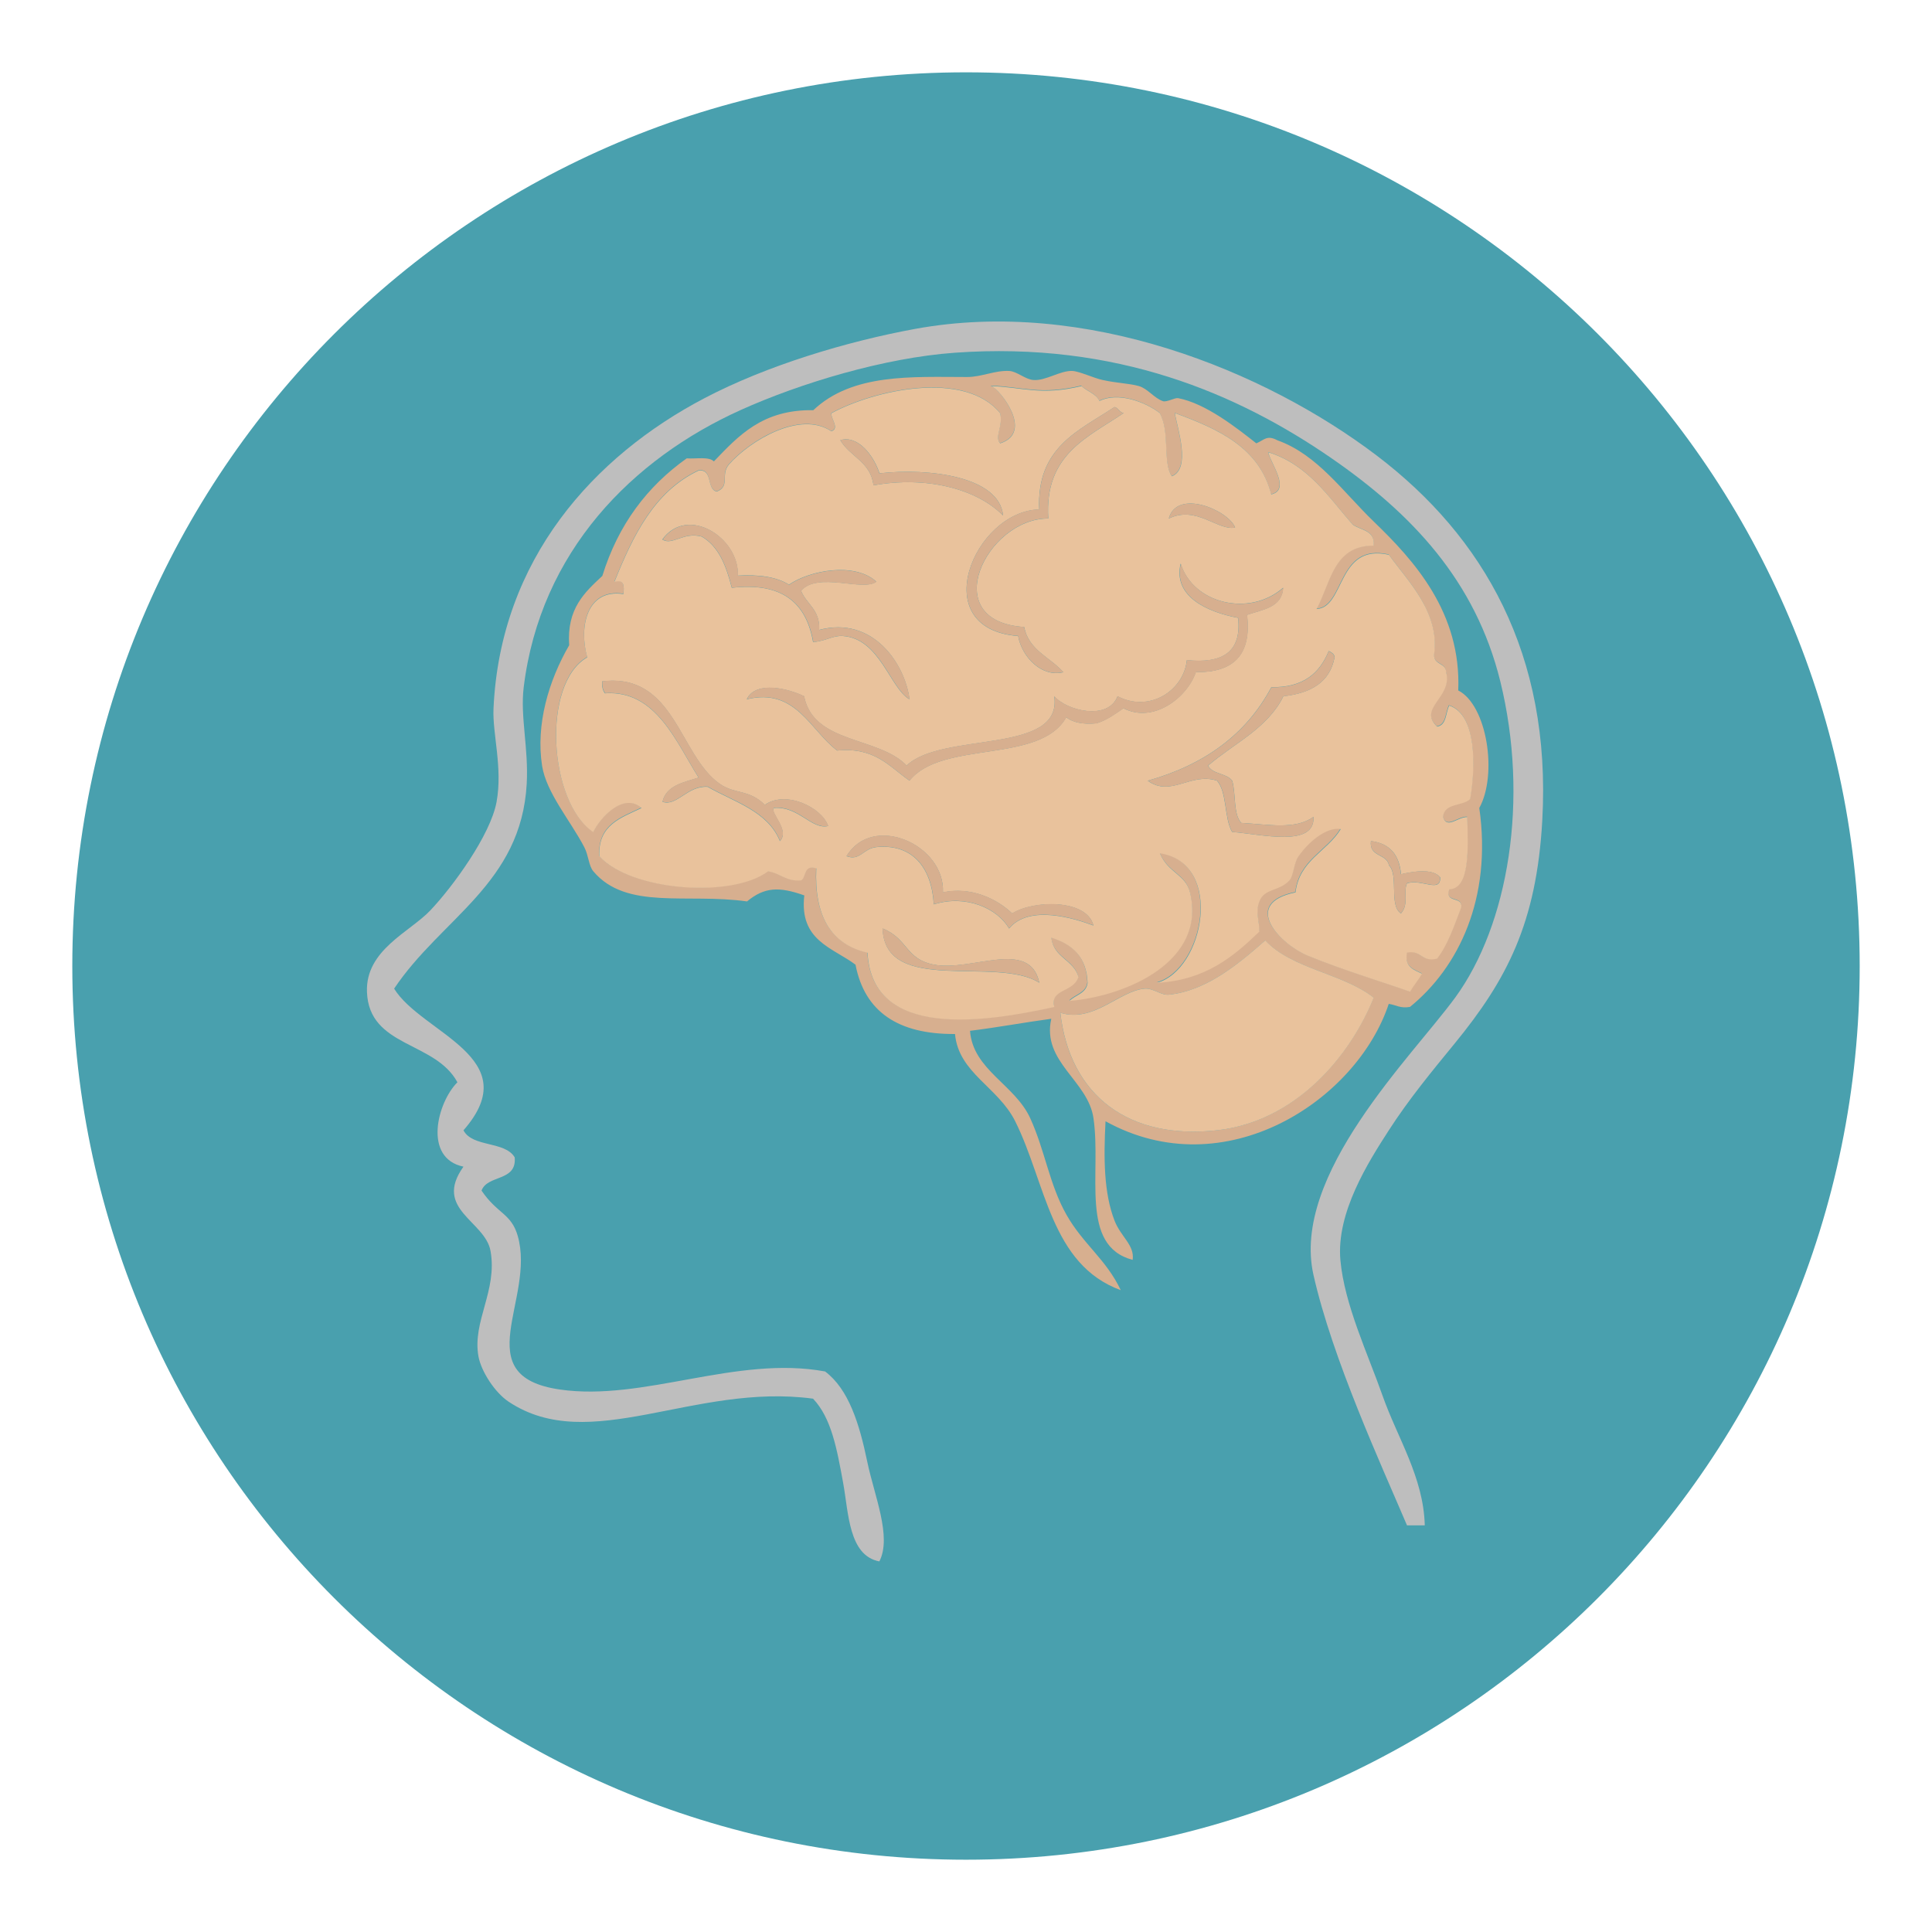
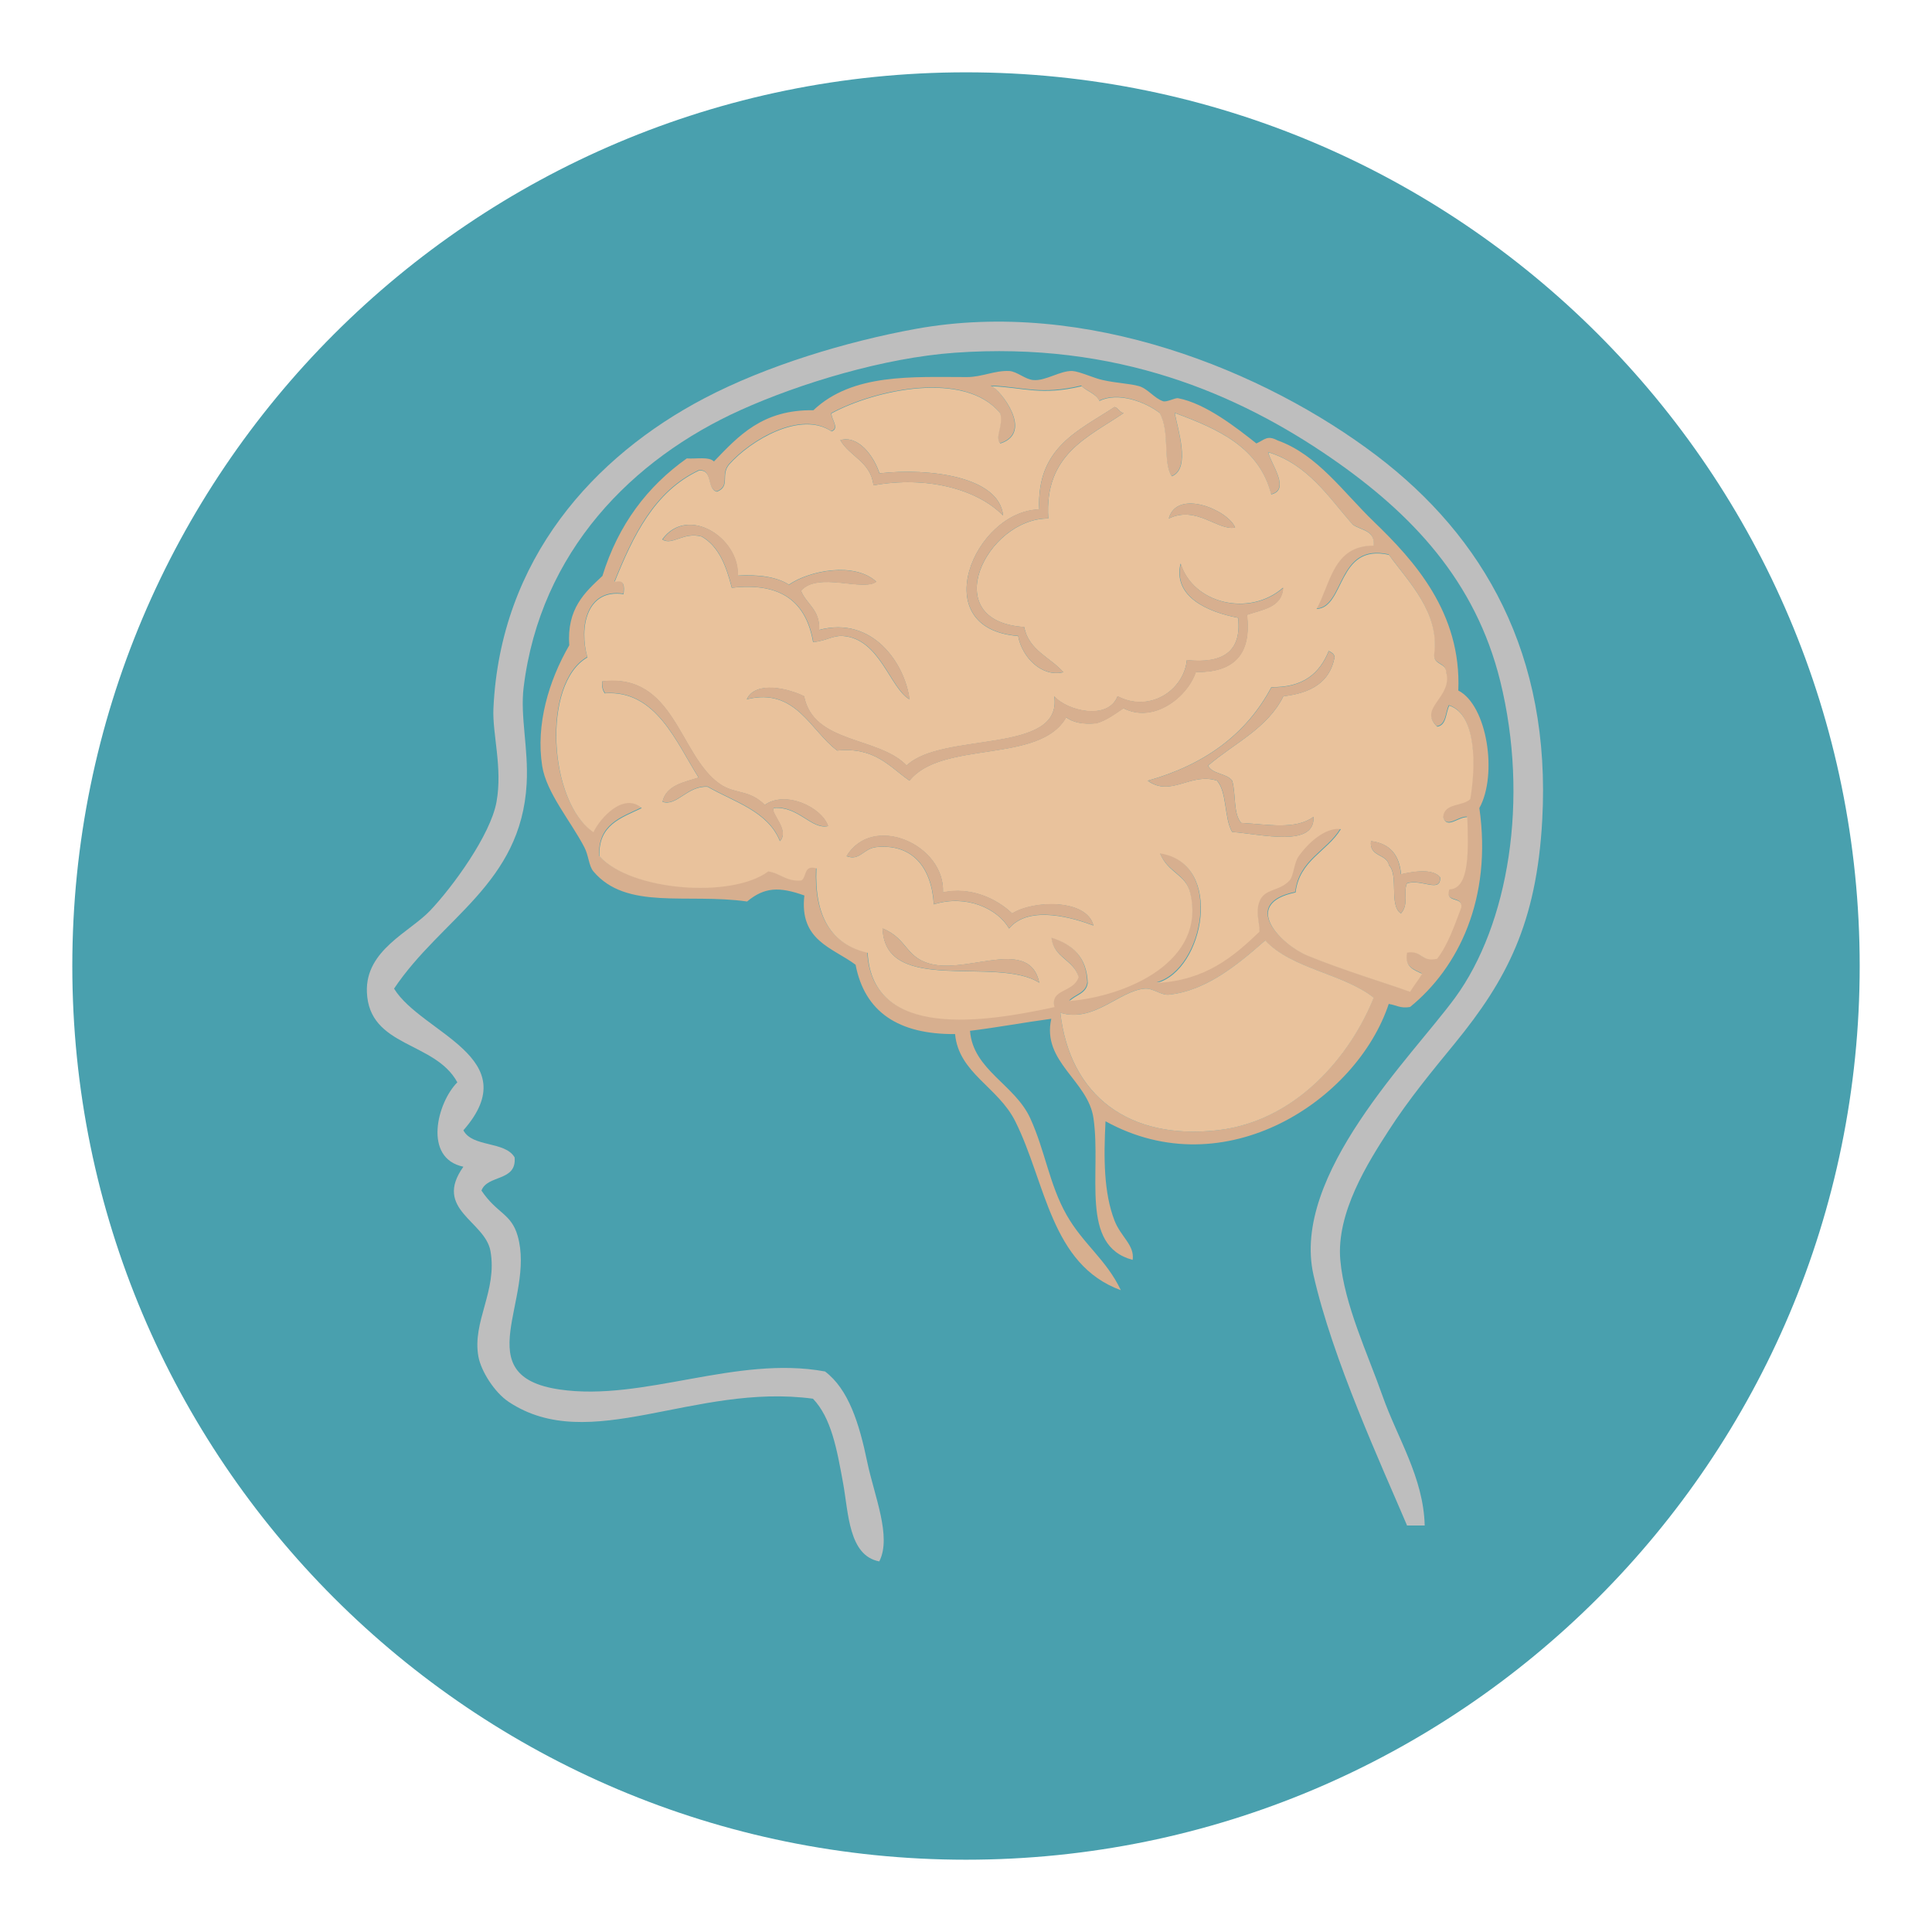
<svg xmlns="http://www.w3.org/2000/svg" width="136.914" height="136.914" viewBox="0 0 136.914 136.914">
  <circle fill="#49A0AE" cx="68.457" cy="68.458" r="63.333" />
-   <path fill-rule="evenodd" clip-rule="evenodd" fill="#D7AF8F" d="M98.42 71.13c-2.27 6.866-11.612 13.007-20.075 8.33-.137 2.603-.127 5.075.64 7.047.446 1.146 1.432 1.732 1.282 2.776-3.787-1-2.204-6.103-2.776-10.038-.38-2.673-3.68-3.99-2.99-7.048-1.94.26-3.8.612-5.76.854.207 2.77 3.188 3.81 4.27 6.2 1.048 2.29 1.35 4.69 2.568 6.838 1.17 2.07 2.817 3.163 3.845 5.34-4.967-1.81-5.304-7.6-7.476-11.96-1.22-2.45-4.014-3.42-4.27-6.193-4.017.03-6.407-1.567-7.05-4.912-1.626-1.22-4-1.697-3.63-4.91-1.793-.636-2.824-.594-4.06.427-4.265-.604-8.546.65-10.892-2.136-.33-.393-.33-1.115-.64-1.71-.985-1.885-2.69-3.852-2.99-5.766-.454-2.913.456-6.02 1.92-8.543-.18-2.603 1.1-3.745 2.35-4.914 1.128-3.644 3.19-6.35 5.98-8.33.67.047 1.57-.142 1.925.216 1.743-1.812 3.43-3.685 7.046-3.63 2.78-2.63 7.007-2.352 10.893-2.35 1.042 0 1.97-.48 2.99-.43.55.03 1.134.597 1.704.64.875.078 1.903-.68 2.777-.64.5.027 1.52.51 2.137.64 1.035.23 1.877.237 2.564.43.635.18 1.084.855 1.71 1.07.26.09.856-.254 1.067-.214 1.97.368 4.2 2.14 5.552 3.204.59-.255.75-.606 1.497-.215 2.837 1.013 4.642 3.655 6.832 5.766 2.842 2.74 6.21 6.437 5.98 11.96 2.05 1.046 2.8 5.963 1.492 8.33.916 6.42-1.483 11.313-4.91 14.096-.69.126-.99-.143-1.493-.21zM70.23 27.347c.584.183 3.068 3.29.64 4.058-.423-.484.228-1.193 0-2.136-2.49-3.07-8.872-1.67-11.96 0-.06.37.602 1.06 0 1.28-2.188-1.48-5.72.61-7.262 2.35-.62.74.12 1.53-.854 1.92-.756-.17-.253-1.6-1.28-1.5-3.144 1.482-4.652 4.602-5.98 7.9.713-.216.7.295.64.853-2.618-.39-3.163 2.362-2.562 4.485-3.235 1.84-2.76 10.243.427 12.387.47-1.03 2.16-2.847 3.41-1.71-1.446.692-3.09 1.18-2.99 3.42 2.222 2.45 9.36 3.002 11.96 1.065.863.13 1.254.735 2.35.64.39-.248.144-1.134 1.064-.854-.15 3.355 1.016 5.39 3.63 5.98.32 6.17 8.31 4.923 13.243 3.843-.338-1.31 1.35-.99 1.71-2.135-.347-1.22-1.774-1.36-1.924-2.776 1.46.46 2.5 1.343 2.563 3.2-.097.76-.866.843-1.283 1.28 4.08-.347 9.72-2.82 8.545-7.687-.315-1.3-1.56-1.38-2.138-2.78 4.57.705 3.15 8.267-.215 9.184 3.44-.187 5.41-1.85 7.26-3.63.018-.73-.29-1.366 0-2.135.36-.953 1.4-.7 2.14-1.496.294-.316.312-1.245.64-1.707.93-1.307 2.17-2.08 2.99-1.923-.967 1.598-2.93 2.197-3.203 4.487-3.933.813-1.026 3.71.855 4.484 2.536 1.04 5.625 1.965 7.262 2.56.26-.45.59-.833.85-1.28-.57-.284-1.25-.46-1.07-1.497 1.047-.19 1.005.706 2.137.428.777-1.004 1.217-2.343 1.71-3.63.128-.84-1.17-.25-.853-1.28 1.493-.042 1.337-2.896 1.28-5.125-.65-.024-1.457.886-1.71 0 .05-1.018 1.39-.747 1.923-1.28.383-2.294.468-5.98-1.494-6.62-.267.52-.185 1.384-.858 1.492-1.394-1.325 1.11-2.063.643-3.845-.01-.7-.91-.51-.852-1.28.404-2.98-1.83-5.136-3.205-7.05-3.695-.83-3.09 3.73-5.127 3.847 1.01-1.84 1.18-4.51 4.056-4.486.11-1.11-.92-1.073-1.496-1.493-1.725-1.976-3.16-4.243-5.98-5.124.156.78 1.617 2.66.215 2.99-.85-3.35-3.77-4.633-6.833-5.767.167 1.034 1.178 3.94-.214 4.483-.666-1-.106-3.13-.857-4.488-1.06-.81-2.97-1.502-4.27-.853-.246-.537-.895-.67-1.28-1.068-2.914.687-4.08.09-6.414-.003zm19.434 39.298c-1.905 1.68-4.18 3.577-6.835 3.844-.55.05-1.13-.48-1.71-.43-1.83.15-3.6 2.44-5.98 1.71.67 5.89 4.87 9.02 11.1 8.33 5.58-.63 9.44-5.25 11.102-9.4-2.19-1.73-5.806-2.03-7.688-4.06z" />
-   <path fill-rule="evenodd" clip-rule="evenodd" fill="#E9C29C" d="M76.636 27.347c.387.396 1.035.53 1.28 1.067 1.303-.648 3.212.043 4.272.854.752 1.354.19 3.487.854 4.485 1.392-.544.38-3.45.214-4.485 3.065 1.134 5.982 2.418 6.834 5.768 1.402-.33-.06-2.21-.214-2.99 2.82.88 4.255 3.148 5.98 5.125.576.42 1.607.39 1.495 1.5-2.87-.02-3.04 2.65-4.05 4.49 2.04-.114 1.43-4.676 5.13-3.843 1.373 1.91 3.61 4.065 3.202 7.048-.06.77.845.58.854 1.28.466 1.783-2.036 2.52-.642 3.847.676-.107.594-.975.857-1.493 1.96.643 1.875 4.33 1.49 6.62-.53.535-1.87.265-1.92 1.282.252.883 1.06-.027 1.71 0 .056 2.23.212 5.08-1.28 5.122-.32 1.03.98.444.852 1.28-.494 1.288-.934 2.627-1.71 3.633-1.13.277-1.09-.62-2.134-.43-.185 1.04.495 1.214 1.066 1.496-.26.45-.59.834-.852 1.28-1.635-.593-4.724-1.52-7.26-2.56-1.88-.77-4.787-3.67-.854-4.483.273-2.29 2.236-2.89 3.203-4.484-.82-.155-2.062.617-2.99 1.924-.33.46-.347 1.39-.642 1.708-.735.798-1.774.544-2.135 1.496-.29.77.015 1.406 0 2.138-1.85 1.78-3.82 3.442-7.26 3.63 3.36-.916 4.782-8.48.212-9.183.58 1.4 1.823 1.48 2.138 2.776 1.175 4.87-4.466 7.34-8.545 7.69.417-.44 1.187-.52 1.282-1.28-.067-1.86-1.107-2.742-2.566-3.204.15 1.418 1.577 1.556 1.923 2.777-.36 1.142-2.048.822-1.71 2.134-4.936 1.08-12.923 2.325-13.242-3.845-2.614-.59-3.782-2.624-3.63-5.98-.92-.28-.676.606-1.067.854-1.093.095-1.483-.51-2.35-.64-2.6 1.935-9.735 1.383-11.96-1.07-.102-2.236 1.547-2.725 2.99-3.417-1.255-1.14-2.94.677-3.418 1.71-3.188-2.146-3.663-10.55-.428-12.39-.6-2.123-.056-4.876 2.563-4.485.06-.56.072-1.07-.64-.855 1.327-3.3 2.836-6.418 5.978-7.9 1.03-.105.53 1.323 1.28 1.493.98-.39.24-1.177.86-1.923 1.543-1.733 5.073-3.826 7.262-2.35.603-.216-.06-.906 0-1.28 3.09-1.67 9.47-3.065 11.96 0 .23.94-.422 1.65 0 2.135 2.43-.77-.055-3.876-.64-4.06 2.34.094 3.507.69 6.414 0zm-2.99 8.757c-4.605.117-8.1 8.463-1.494 8.97.277 1.53 1.71 2.946 3.203 2.563-.935-1.06-2.45-1.538-2.777-3.203-6.25-.406-2.654-7.708 1.71-7.688-.29-4.56 2.802-5.742 5.34-7.476-.306-.05-.362-.352-.642-.427-2.524 1.677-5.548 2.852-5.34 7.26zM59.55 31.19c.678 1.175 2.168 1.536 2.35 3.205 3.745-.686 7.336.252 9.184 2.137-.27-2.777-5.27-3.384-8.757-2.99-.392-1.212-1.498-2.727-2.777-2.35zm23.28 5.555c1.962-.955 3.482.894 4.698.64-.475-1.224-4.113-2.782-4.7-.64zM46.947 38.24c.706.44 1.48-.568 2.777-.214 1.223.7 1.744 2.1 2.135 3.63 3.62-.42 5.29 1.115 5.76 3.846.98-.083 1.373-.485 2.133-.428 2.607.2 3.313 3.692 4.7 4.485-.314-2.49-2.58-5.94-6.408-4.92.086-1.44-.9-1.81-1.28-2.78 1.195-1.374 4.4.082 5.337-.64-1.536-1.407-4.72-.8-6.19.212-.875-.55-2.124-.727-3.63-.64.11-2.69-3.56-5.016-5.344-2.564zm40.793 5.552c.266 2.472-1.168 3.245-3.63 2.99-.227 2.18-2.668 3.744-4.912 2.563-.67 1.754-3.62 1.025-4.484 0 .595 4.172-7.94 2.48-10.465 4.912-1.99-2.075-6.6-1.52-7.27-4.912-1.02-.51-3.416-1.154-4.06.214 3.47-.86 4.52 2.23 6.41 3.63 2.68-.26 3.69 1.14 5.122 2.13 2.306-2.89 9.233-1.16 11.105-4.49.485.37 1.193.517 2.137.428.766-.23 1.322-.668 1.92-1.067 2.123 1.097 4.52-.763 5.125-2.56 2.594.034 3.976-1.15 3.63-4.06 1.11-.38 2.475-.513 2.562-1.92-2.395 2.103-6.387 1.13-7.263-1.71-.564 2.368 1.953 3.443 4.06 3.844zm2.35 4.914c-1.778 3.346-4.753 5.497-8.755 6.62 1.648 1.196 3.04-.618 4.912 0 .725.84.493 2.64 1.067 3.63 2.128.172 5.88 1.113 5.767-1.066-1.28.93-3.19.534-5.12.426-.58-.63-.36-2.062-.64-2.99-.39-.538-1.4-.447-1.71-1.067 1.84-1.59 4.21-2.63 5.34-4.92 1.92-.218 3.3-.97 3.63-2.78-.04-.24-.23-.332-.42-.427-.636 1.57-1.805 2.607-4.06 2.562zm-47.198.425c3.61-.23 5.037 3.49 6.62 5.98-1.09.34-2.296.56-2.563 1.71 1 .36 1.77-1.16 3.2-1.06 1.9 1.087 4.26 1.72 5.12 3.847.73-.776-.744-2.017-.43-2.35 1.75-.146 2.67 1.553 3.845 1.28-.458-1.34-3.03-2.543-4.485-1.494-1.145-1.132-2.11-.73-3.202-1.495-2.89-2.027-3.178-7.893-8.33-7.26-.018.37.047.664.213.853zm17.086 11.54c.966.37 1.18-.54 2.135-.64 2.49-.24 3.902 1.37 4.06 4.06 2.288-.72 4.507.28 5.338 1.71 1.44-1.744 4.71-.69 5.98-.21-.49-1.9-4.26-1.8-5.76-.854-1.11-1.064-2.95-1.916-4.91-1.494.155-3.377-4.973-5.653-6.832-2.563zm38.443.64c.72.71-.01 2.87.86 3.42.59-.664.14-1.54.43-2.132 1.04-.336 2.4.72 2.35-.43-.553-.65-1.92-.406-2.774-.212-.12-1.376-.797-2.192-2.135-2.35-.137 1.136 1.12.874 1.28 1.71zm-24.77 8.33c-.67-3.16-4.78-.76-7.47-1.28-2.03-.39-1.816-1.83-3.63-2.56.16 4.765 8.104 1.91 11.107 3.847z" />
-   <path fill-rule="evenodd" clip-rule="evenodd" fill="#D7AF8F" d="M78.985 28.842c.28.075.336.376.64.427-2.536 1.73-5.628 2.91-5.34 7.47-4.362-.02-7.96 7.28-1.708 7.69.328 1.66 1.843 2.14 2.777 3.2-1.492.38-2.926-1.03-3.203-2.566-6.6-.506-3.11-8.85 1.5-8.97-.202-4.407 2.82-5.58 5.34-7.26zm-16.66 4.7c3.487-.394 8.486.213 8.758 2.99-1.848-1.885-5.438-2.822-9.184-2.137-.19-1.67-1.68-2.03-2.35-3.204 1.28-.37 2.38 1.14 2.77 2.36zm25.203 3.843c-1.216.253-2.736-1.596-4.7-.64.587-2.142 4.225-.584 4.7.64zm-35.24 3.417c1.51-.085 2.758.09 3.63.64 1.472-1.013 4.656-1.618 6.194-.212-.936.723-4.142-.733-5.34.64.383.97 1.37 1.338 1.282 2.776 3.827-1.02 6.095 2.426 6.407 4.913-1.38-.8-2.09-4.29-4.69-4.49-.76-.06-1.152.34-2.133.43-.475-2.73-2.145-4.27-5.77-3.85-.39-1.53-.91-2.93-2.134-3.63-1.297-.357-2.07.65-2.777.21 1.78-2.453 5.456-.127 5.34 2.56zm31.396-.854c.876 2.84 4.868 3.812 7.262 1.71-.088 1.406-1.452 1.538-2.563 1.92.347 2.91-1.035 4.093-3.63 4.06-.606 1.797-3.003 3.656-5.126 2.562-.598.4-1.154.84-1.922 1.067-.943.09-1.65-.058-2.137-.427-1.872 3.324-8.8 1.594-11.105 4.485-1.433-.988-2.445-2.396-5.126-2.136-1.89-1.4-2.935-4.5-6.407-3.64.646-1.37 3.038-.727 4.06-.216.667 3.39 5.276 2.837 7.26 4.912 2.524-2.433 11.06-.74 10.466-4.913.863 1.027 3.813 1.756 4.484 0 2.244 1.184 4.686-.382 4.912-2.56 2.462.254 3.896-.52 3.63-2.99-2.107-.4-4.624-1.476-4.058-3.844zM94.15 46.14c.188.096.38.19.425.43-.328 1.807-1.71 2.56-3.63 2.775-1.128 2.29-3.503 3.33-5.34 4.912.306.62 1.32.53 1.71 1.068.28.928.062 2.358.64 2.99 1.93.107 3.837.504 5.126-.427.12 2.18-3.63 1.238-5.76 1.067-.57-.992-.34-2.79-1.063-3.63-1.873-.62-3.264 1.195-4.912 0 4.003-1.124 6.978-3.275 8.757-6.62 2.255.046 3.424-.99 4.06-2.564zm-51.473 2.138c5.153-.632 5.44 5.233 8.33 7.26 1.093.77 2.057.364 3.203 1.496 1.456-1.05 4.027.156 4.485 1.495-1.175.27-2.097-1.43-3.845-1.29-.314.33 1.158 1.57.428 2.35-.863-2.13-3.22-2.76-5.126-3.847-1.43-.1-2.204 1.43-3.204 1.067.268-1.156 1.475-1.373 2.563-1.71-1.58-2.492-3.01-6.216-6.62-5.98-.16-.19-.23-.48-.21-.852zm24.135 14.95c1.958-.422 3.804.43 4.912 1.494 1.504-.946 5.268-1.045 5.767.855-1.27-.48-4.54-1.534-5.98.213-.83-1.43-3.05-2.427-5.33-1.708-.154-2.688-1.57-4.3-4.06-4.06-.952.095-1.17 1.014-2.132.643 1.86-3.09 6.987-.813 6.834 2.563zm30.328-3.63c1.338.155 2.016.972 2.135 2.35.86-.195 2.222-.437 2.776.212.05 1.146-1.31.092-2.34.428-.29.597.16 1.468-.43 2.135-.87-.55-.14-2.71-.85-3.417-.16-.837-1.417-.575-1.28-1.71zm-34.6 6.192c1.813.732 1.598 2.17 3.63 2.564 2.69.52 6.8-1.882 7.476 1.28-3.003-1.933-10.946.92-11.106-3.843z" />
+   <path fill-rule="evenodd" clip-rule="evenodd" fill="#D7AF8F" d="M98.42 71.13c-2.27 6.866-11.612 13.007-20.075 8.33-.137 2.603-.127 5.075.64 7.047.446 1.146 1.432 1.732 1.282 2.776-3.787-1-2.204-6.103-2.776-10.038-.38-2.673-3.68-3.99-2.99-7.048-1.94.26-3.8.612-5.76.854.21 2.77 3.19 3.81 4.27 6.2 1.05 2.29 1.35 4.69 2.57 6.84 1.17 2.07 2.82 3.166 3.848 5.34-4.967-1.81-5.304-7.6-7.476-11.96-1.22-2.45-4.014-3.42-4.27-6.19-4.017.03-6.407-1.567-7.05-4.912-1.626-1.22-4-1.697-3.63-4.91-1.793-.636-2.824-.594-4.06.427-4.265-.603-8.546.65-10.892-2.135-.33-.394-.33-1.116-.64-1.71-.985-1.886-2.69-3.853-2.99-5.767-.454-2.913.456-6.02 1.92-8.543-.18-2.604 1.1-3.746 2.35-4.915 1.128-3.644 3.19-6.35 5.98-8.33.67.047 1.57-.142 1.925.216 1.744-1.81 3.43-3.683 7.047-3.63 2.78-2.63 7.005-2.35 10.89-2.35 1.043 0 1.97-.48 2.99-.43.55.03 1.135.6 1.705.64.875.08 1.903-.68 2.777-.64.5.03 1.52.51 2.138.64 1.036.23 1.878.24 2.565.43.635.18 1.084.857 1.71 1.07.26.09.856-.252 1.067-.212 1.97.368 4.2 2.14 5.55 3.204.59-.255.75-.606 1.498-.215 2.837 1.013 4.642 3.655 6.832 5.766 2.842 2.74 6.21 6.437 5.98 11.96 2.05 1.046 2.8 5.963 1.492 8.33.916 6.42-1.483 11.313-4.91 14.096-.69.125-.99-.144-1.493-.21zM70.23 27.347c.584.183 3.068 3.29.64 4.058-.423-.484.228-1.193 0-2.136-2.49-3.07-8.872-1.67-11.96 0-.06.37.602 1.06 0 1.28-2.188-1.48-5.72.61-7.262 2.35-.62.74.12 1.53-.854 1.92-.756-.17-.253-1.6-1.28-1.5-3.144 1.48-4.652 4.6-5.98 7.9.713-.22.7.29.64.85-2.618-.39-3.163 2.36-2.562 4.483-3.235 1.84-2.76 10.243.427 12.387.47-1.03 2.16-2.846 3.41-1.71-1.45.693-3.09 1.18-2.99 3.42 2.22 2.45 9.36 3.003 11.96 1.066.86.13 1.25.734 2.35.64.39-.25.14-1.135 1.06-.855-.15 3.357 1.015 5.39 3.63 5.98.32 6.17 8.31 4.925 13.242 3.845-.338-1.31 1.35-.99 1.71-2.135-.347-1.22-1.774-1.36-1.924-2.776 1.46.46 2.5 1.343 2.563 3.2-.096.76-.865.843-1.282 1.28 4.08-.347 9.72-2.82 8.547-7.687-.315-1.3-1.56-1.38-2.138-2.78 4.57.705 3.15 8.267-.218 9.184 3.44-.185 5.41-1.85 7.26-3.63.017-.73-.29-1.364 0-2.133.36-.954 1.4-.7 2.14-1.497.293-.317.31-1.246.64-1.708.93-1.307 2.17-2.08 2.99-1.923-.968 1.596-2.93 2.195-3.204 4.485-3.934.813-1.027 3.71.854 4.484 2.536 1.04 5.625 1.966 7.262 2.56.26-.45.59-.83.85-1.28-.57-.283-1.25-.46-1.07-1.496 1.047-.19 1.005.706 2.137.428.776-1.004 1.216-2.343 1.71-3.63.127-.84-1.17-.25-.854-1.28 1.495-.042 1.34-2.896 1.28-5.125-.65-.024-1.455.886-1.71 0 .05-1.018 1.39-.747 1.925-1.28.384-2.294.47-5.98-1.493-6.62-.264.52-.182 1.384-.855 1.492-1.394-1.327 1.11-2.065.643-3.847-.01-.7-.91-.51-.852-1.28.404-2.98-1.83-5.136-3.205-7.05-3.696-.83-3.09 3.73-5.13 3.847 1.01-1.84 1.18-4.51 4.058-4.483.11-1.11-.92-1.073-1.496-1.493-1.723-1.976-3.16-4.243-5.98-5.124.158.78 1.62 2.66.217 2.99-.85-3.35-3.77-4.633-6.834-5.767.167 1.034 1.178 3.94-.214 4.483-.668-1-.108-3.13-.86-4.488-1.06-.81-2.97-1.503-4.27-.854-.245-.537-.894-.67-1.28-1.068-2.913.687-4.08.09-6.413-.003zm19.434 39.298c-1.905 1.68-4.18 3.577-6.835 3.844-.55.05-1.13-.48-1.71-.43-1.83.15-3.6 2.44-5.98 1.71.67 5.89 4.87 9.02 11.1 8.33 5.58-.63 9.44-5.25 11.1-9.4-2.19-1.73-5.81-2.03-7.69-4.06z" />
+   <path fill-rule="evenodd" clip-rule="evenodd" fill="#E9C29C" d="M76.636 27.347c.387.396 1.035.53 1.28 1.067 1.303-.648 3.212.043 4.272.854.752 1.354.19 3.487.854 4.485 1.392-.544.38-3.45.214-4.485 3.065 1.134 5.982 2.418 6.834 5.768 1.402-.33-.06-2.21-.214-2.99 2.82.88 4.255 3.148 5.98 5.125.576.42 1.607.39 1.495 1.5-2.87-.02-3.04 2.65-4.05 4.49 2.04-.11 1.43-4.67 5.13-3.84 1.378 1.91 3.61 4.067 3.207 7.05-.06.77.845.58.854 1.28.466 1.783-2.036 2.52-.642 3.847.676-.107.594-.975.857-1.493 1.96.644 1.875 4.33 1.49 6.62-.53.536-1.87.266-1.92 1.283.252.883 1.06-.027 1.71 0 .056 2.23.212 5.08-1.28 5.122-.32 1.03.98.443.852 1.28-.494 1.287-.934 2.626-1.71 3.632-1.13.278-1.09-.62-2.134-.43-.184 1.04.496 1.215 1.067 1.497-.26.45-.59.833-.854 1.28-1.635-.594-4.724-1.52-7.26-2.56-1.88-.77-4.787-3.67-.854-4.484.274-2.29 2.237-2.89 3.204-4.483-.82-.154-2.062.618-2.99 1.925-.33.46-.347 1.39-.642 1.71-.734.797-1.773.543-2.134 1.495-.29.77.016 1.405 0 2.137-1.85 1.78-3.82 3.442-7.26 3.63 3.36-.916 4.783-8.48.213-9.183.58 1.4 1.823 1.48 2.138 2.775 1.178 4.87-4.463 7.34-8.542 7.69.418-.44 1.188-.52 1.283-1.28-.067-1.86-1.107-2.744-2.566-3.206.15 1.42 1.577 1.558 1.923 2.78-.36 1.14-2.048.82-1.71 2.133-4.936 1.08-12.923 2.324-13.242-3.846-2.613-.59-3.78-2.624-3.63-5.98-.92-.28-.675.606-1.066.854-1.093.096-1.483-.51-2.35-.64-2.6 1.936-9.735 1.384-11.96-1.07-.1-2.235 1.547-2.724 2.99-3.416-1.255-1.14-2.94.678-3.418 1.71-3.186-2.145-3.66-10.55-.426-12.39-.6-2.122-.057-4.875 2.562-4.484.06-.56.072-1.07-.64-.855 1.327-3.3 2.836-6.416 5.978-7.9 1.03-.103.53 1.325 1.28 1.495.98-.39.24-1.177.86-1.923 1.543-1.732 5.073-3.825 7.262-2.35.603-.215-.06-.905 0-1.28 3.09-1.67 9.47-3.064 11.96 0 .23.94-.422 1.65 0 2.136 2.43-.77-.055-3.876-.64-4.06 2.34.094 3.507.69 6.414 0zm-2.99 8.757c-4.605.117-8.1 8.463-1.494 8.97.277 1.53 1.71 2.946 3.203 2.563-.935-1.06-2.45-1.538-2.777-3.203-6.25-.406-2.654-7.708 1.71-7.688-.29-4.56 2.802-5.742 5.34-7.476-.306-.05-.362-.352-.642-.427-2.524 1.677-5.548 2.852-5.34 7.26zM59.55 31.19c.678 1.175 2.168 1.536 2.35 3.205 3.745-.686 7.336.252 9.184 2.137-.27-2.777-5.27-3.384-8.757-2.99-.392-1.212-1.498-2.727-2.777-2.35zm23.28 5.555c1.962-.955 3.482.894 4.698.64-.475-1.224-4.113-2.782-4.7-.64zM46.947 38.24c.706.44 1.48-.568 2.777-.214 1.223.7 1.744 2.1 2.135 3.63 3.62-.42 5.29 1.115 5.76 3.846.98-.083 1.37-.485 2.13-.428 2.605.2 3.31 3.692 4.7 4.485-.316-2.49-2.58-5.94-6.41-4.92.086-1.44-.9-1.81-1.28-2.78 1.195-1.38 4.4.08 5.337-.64-1.536-1.41-4.72-.8-6.19.21-.875-.55-2.124-.73-3.63-.64.11-2.69-3.56-5.02-5.344-2.567zm40.793 5.552c.266 2.472-1.168 3.245-3.63 2.99-.227 2.18-2.668 3.744-4.912 2.563-.67 1.754-3.62 1.025-4.484 0 .595 4.172-7.94 2.48-10.465 4.912-1.99-2.075-6.6-1.52-7.27-4.912-1.02-.51-3.42-1.154-4.06.214 3.47-.86 4.52 2.23 6.41 3.63 2.68-.26 3.69 1.14 5.12 2.13 2.303-2.89 9.23-1.16 11.102-4.49.485.37 1.193.512 2.137.423.766-.23 1.322-.668 1.92-1.067 2.123 1.096 4.52-.764 5.125-2.56 2.594.033 3.976-1.15 3.63-4.06 1.11-.38 2.475-.514 2.562-1.92-2.396 2.102-6.388 1.13-7.264-1.71-.564 2.367 1.953 3.442 4.06 3.843zm2.35 4.914c-1.778 3.346-4.753 5.497-8.755 6.62 1.648 1.196 3.04-.618 4.912 0 .725.84.493 2.64 1.067 3.63 2.128.172 5.88 1.113 5.767-1.066-1.28.93-3.19.534-5.12.426-.58-.63-.36-2.062-.64-2.99-.39-.538-1.4-.447-1.71-1.067 1.84-1.59 4.21-2.63 5.34-4.92 1.92-.22 3.3-.97 3.63-2.78-.04-.24-.23-.337-.42-.43-.63 1.57-1.8 2.605-4.06 2.56zm-47.198.425c3.61-.23 5.037 3.49 6.62 5.98-1.09.34-2.296.56-2.563 1.71 1 .36 1.77-1.16 3.2-1.06 1.9 1.09 4.26 1.72 5.12 3.85.73-.774-.75-2.015-.43-2.35 1.75-.144 2.67 1.555 3.84 1.28-.458-1.34-3.03-2.54-4.485-1.492-1.146-1.132-2.11-.73-3.203-1.495-2.89-2.027-3.178-7.893-8.33-7.26-.018.37.047.664.213.853zm17.086 11.54c.966.37 1.18-.54 2.135-.64 2.49-.24 3.902 1.37 4.06 4.06 2.288-.72 4.507.28 5.338 1.71 1.44-1.74 4.71-.69 5.98-.21-.49-1.9-4.26-1.8-5.76-.85-1.11-1.063-2.95-1.915-4.91-1.493.16-3.377-4.97-5.653-6.83-2.563zm38.443.64c.72.71-.01 2.87.86 3.42.59-.66.14-1.54.43-2.13 1.04-.333 2.4.72 2.35-.43-.55-.65-1.92-.403-2.77-.21-.12-1.375-.796-2.19-2.134-2.35-.137 1.137 1.12.875 1.28 1.71zm-24.77 8.33c-.67-3.16-4.78-.76-7.47-1.28-2.03-.39-1.81-1.83-3.63-2.56.16 4.77 8.11 1.91 11.11 3.85z" />
+   <path fill-rule="evenodd" clip-rule="evenodd" fill="#D7AF8F" d="M78.985 28.842c.28.075.336.376.64.427-2.536 1.73-5.628 2.91-5.34 7.47-4.362-.02-7.96 7.28-1.708 7.69.328 1.66 1.843 2.14 2.777 3.2-1.492.38-2.926-1.03-3.203-2.57-6.6-.507-3.11-8.85 1.5-8.97-.2-4.408 2.82-5.58 5.34-7.26zm-16.66 4.7c3.487-.394 8.486.213 8.758 2.99-1.848-1.885-5.438-2.822-9.184-2.137-.19-1.67-1.68-2.03-2.35-3.204 1.28-.37 2.38 1.14 2.77 2.36zm25.203 3.843c-1.216.253-2.736-1.596-4.7-.64.587-2.142 4.225-.584 4.7.64zm-35.24 3.417c1.51-.085 2.758.09 3.63.64 1.472-1.013 4.656-1.618 6.194-.212-.936.723-4.142-.733-5.34.64.383.97 1.37 1.338 1.282 2.776 3.827-1.02 6.095 2.426 6.407 4.913-1.38-.8-2.09-4.29-4.69-4.49-.76-.06-1.15.34-2.13.43-.473-2.73-2.143-4.27-5.77-3.85-.39-1.53-.91-2.93-2.132-3.63-1.297-.36-2.07.65-2.777.21 1.78-2.458 5.456-.13 5.34 2.56zm31.396-.854c.876 2.84 4.868 3.812 7.262 1.71-.088 1.406-1.452 1.538-2.563 1.92.347 2.91-1.035 4.093-3.63 4.06-.606 1.797-3.003 3.656-5.126 2.562-.598.4-1.154.84-1.922 1.067-.943.09-1.65-.058-2.137-.427-1.872 3.324-8.8 1.594-11.105 4.485-1.433-.988-2.445-2.396-5.126-2.136-1.89-1.4-2.935-4.5-6.407-3.64.646-1.37 3.038-.73 4.06-.22.667 3.39 5.276 2.836 7.26 4.91 2.524-2.432 11.06-.74 10.466-4.912.863 1.027 3.813 1.756 4.484 0 2.244 1.184 4.686-.38 4.912-2.56 2.462.254 3.896-.52 3.63-2.99-2.107-.4-4.624-1.476-4.058-3.844zM94.15 46.14c.188.096.38.19.425.43-.328 1.807-1.71 2.56-3.63 2.775-1.128 2.29-3.503 3.33-5.34 4.912.306.62 1.32.53 1.71 1.068.28.928.062 2.358.64 2.99 1.93.107 3.837.504 5.126-.427.12 2.18-3.63 1.238-5.76 1.067-.57-.992-.34-2.79-1.06-3.63-1.87-.62-3.262 1.195-4.91 0 4.003-1.124 6.978-3.275 8.757-6.62 2.255.046 3.424-.99 4.06-2.564zm-51.473 2.138c5.153-.632 5.44 5.233 8.33 7.26 1.093.77 2.057.364 3.203 1.496 1.456-1.05 4.027.156 4.485 1.495-1.175.27-2.097-1.43-3.845-1.29-.314.33 1.158 1.57.428 2.35-.863-2.13-3.22-2.76-5.126-3.85-1.43-.1-2.204 1.43-3.204 1.065.268-1.157 1.475-1.374 2.563-1.71-1.58-2.493-3.01-6.217-6.62-5.98-.16-.19-.23-.48-.21-.853zm24.135 14.95c1.958-.422 3.804.43 4.912 1.494 1.504-.946 5.268-1.045 5.767.855-1.27-.48-4.54-1.534-5.98.213-.83-1.43-3.05-2.427-5.33-1.708-.15-2.688-1.57-4.3-4.06-4.06-.95.095-1.17 1.014-2.13.643 1.86-3.09 6.99-.813 6.837 2.563zm30.328-3.63c1.338.155 2.016.972 2.135 2.35.86-.195 2.222-.437 2.776.212.05 1.146-1.31.092-2.34.428-.29.597.16 1.468-.43 2.135-.87-.55-.14-2.71-.85-3.417-.16-.837-1.412-.575-1.28-1.71zm-34.6 6.192c1.813.732 1.598 2.17 3.63 2.564 2.69.52 6.8-1.882 7.476 1.28-3.003-1.933-10.946.92-11.106-3.843z" />
  <path fill-rule="evenodd" clip-rule="evenodd" fill="#E9C29C" d="M97.353 70.703c-1.666 4.152-5.523 8.772-11.105 9.397-6.238.697-10.433-2.438-11.106-8.33 2.387.73 4.154-1.553 5.98-1.708.585-.05 1.16.482 1.708.427 2.656-.27 4.93-2.17 6.835-3.85 1.88 2.03 5.496 2.33 7.688 4.06z" />
-   <path fill-rule="evenodd" clip-rule="evenodd" fill="#BEBEBE" d="M99.702 108.08c-1.814-4.267-5.277-11.774-6.62-17.728-1.603-7.09 6.983-15.475 10.037-19.65 3.79-5.187 5.26-14.053 3.2-22.424-1.76-7.137-6.29-11.887-11.96-15.805-6.61-4.56-15.24-8.296-26.7-7.476-4.99.357-10.94 2.153-15.17 4.06-7.666 3.457-14.2 10.02-15.376 19.648-.255 2.086.352 4.313.214 6.833-.388 7.095-6.046 9.52-9.397 14.523 1.95 3.17 9.437 4.88 4.915 10.04.63 1.22 2.95.75 3.63 1.92.155 1.73-1.925 1.21-2.35 2.35 1.11 1.65 2.104 1.61 2.564 3.21 1.29 4.49-3.67 9.93 2.99 10.89 5.935.86 12.505-2.44 18.794-1.28 1.67 1.26 2.426 3.69 2.99 6.41.496 2.39 1.753 5.3.854 7.05-2.177-.41-2.178-3.442-2.564-5.552-.443-2.425-.834-4.61-2.135-5.98-8.44-1.135-15.817 4.044-21.57.217-.99-.66-1.947-2.157-2.14-3.204-.454-2.494 1.355-4.647.855-7.475-.376-2.14-4.083-2.95-1.92-5.98-2.874-.603-1.856-4.552-.428-5.98-1.58-2.927-6.267-2.457-6.41-6.406-.107-2.973 3.033-4.236 4.484-5.768 1.61-1.696 4.27-5.35 4.7-7.69.445-2.44-.297-4.816-.216-6.62.48-10.61 7.15-17.906 14.95-21.995 4.4-2.31 10.068-4.02 14.95-4.914 12.085-2.205 24.76 2.963 32.678 8.97 7.59 5.76 12.397 14.097 11.746 25.845-.403 7.308-2.526 11.32-6.19 15.806-1.628 1.99-3.26 3.96-4.698 6.193-1.433 2.224-3.723 5.812-3.42 9.184.285 3.148 1.936 6.614 2.99 9.61 1.06 3.01 2.9 5.767 2.99 9.186H99.7z" />
+   <path fill-rule="evenodd" clip-rule="evenodd" fill="#BEBEBE" d="M99.702 108.08c-1.814-4.267-5.277-11.774-6.62-17.728-1.603-7.09 6.983-15.475 10.037-19.65 3.79-5.187 5.26-14.053 3.2-22.424-1.76-7.137-6.29-11.887-11.96-15.805-6.61-4.56-15.24-8.296-26.7-7.476-4.99.357-10.94 2.153-15.17 4.06-7.67 3.457-14.2 10.02-15.38 19.648-.256 2.086.35 4.313.213 6.833-.388 7.095-6.046 9.52-9.397 14.523 1.95 3.17 9.436 4.88 4.914 10.04.63 1.22 2.95.75 3.63 1.92.156 1.73-1.924 1.21-2.35 2.35 1.11 1.65 2.105 1.61 2.565 3.21 1.29 4.49-3.67 9.93 2.99 10.89 5.934.86 12.504-2.44 18.793-1.28 1.67 1.26 2.426 3.69 2.99 6.41.496 2.39 1.753 5.3.854 7.05-2.177-.41-2.178-3.44-2.564-5.55-.442-2.422-.833-4.61-2.134-5.98-8.44-1.132-15.817 4.047-21.57.22-.99-.66-1.947-2.157-2.14-3.204-.454-2.494 1.355-4.647.855-7.475-.376-2.14-4.08-2.95-1.92-5.98-2.874-.603-1.856-4.552-.428-5.98-1.58-2.927-6.267-2.457-6.41-6.406-.107-2.972 3.033-4.235 4.484-5.767 1.61-1.696 4.27-5.35 4.7-7.69.444-2.44-.298-4.816-.217-6.62.48-10.61 7.15-17.906 14.95-21.995 4.4-2.31 10.07-4.02 14.95-4.912 12.085-2.205 24.76 2.963 32.68 8.97 7.59 5.76 12.396 14.097 11.745 25.845-.403 7.308-2.526 11.32-6.19 15.806-1.628 1.99-3.26 3.96-4.698 6.193-1.434 2.224-3.724 5.81-3.42 9.184.284 3.148 1.935 6.614 2.99 9.61 1.06 3.01 2.9 5.767 2.99 9.186H99.7z" />
</svg>
